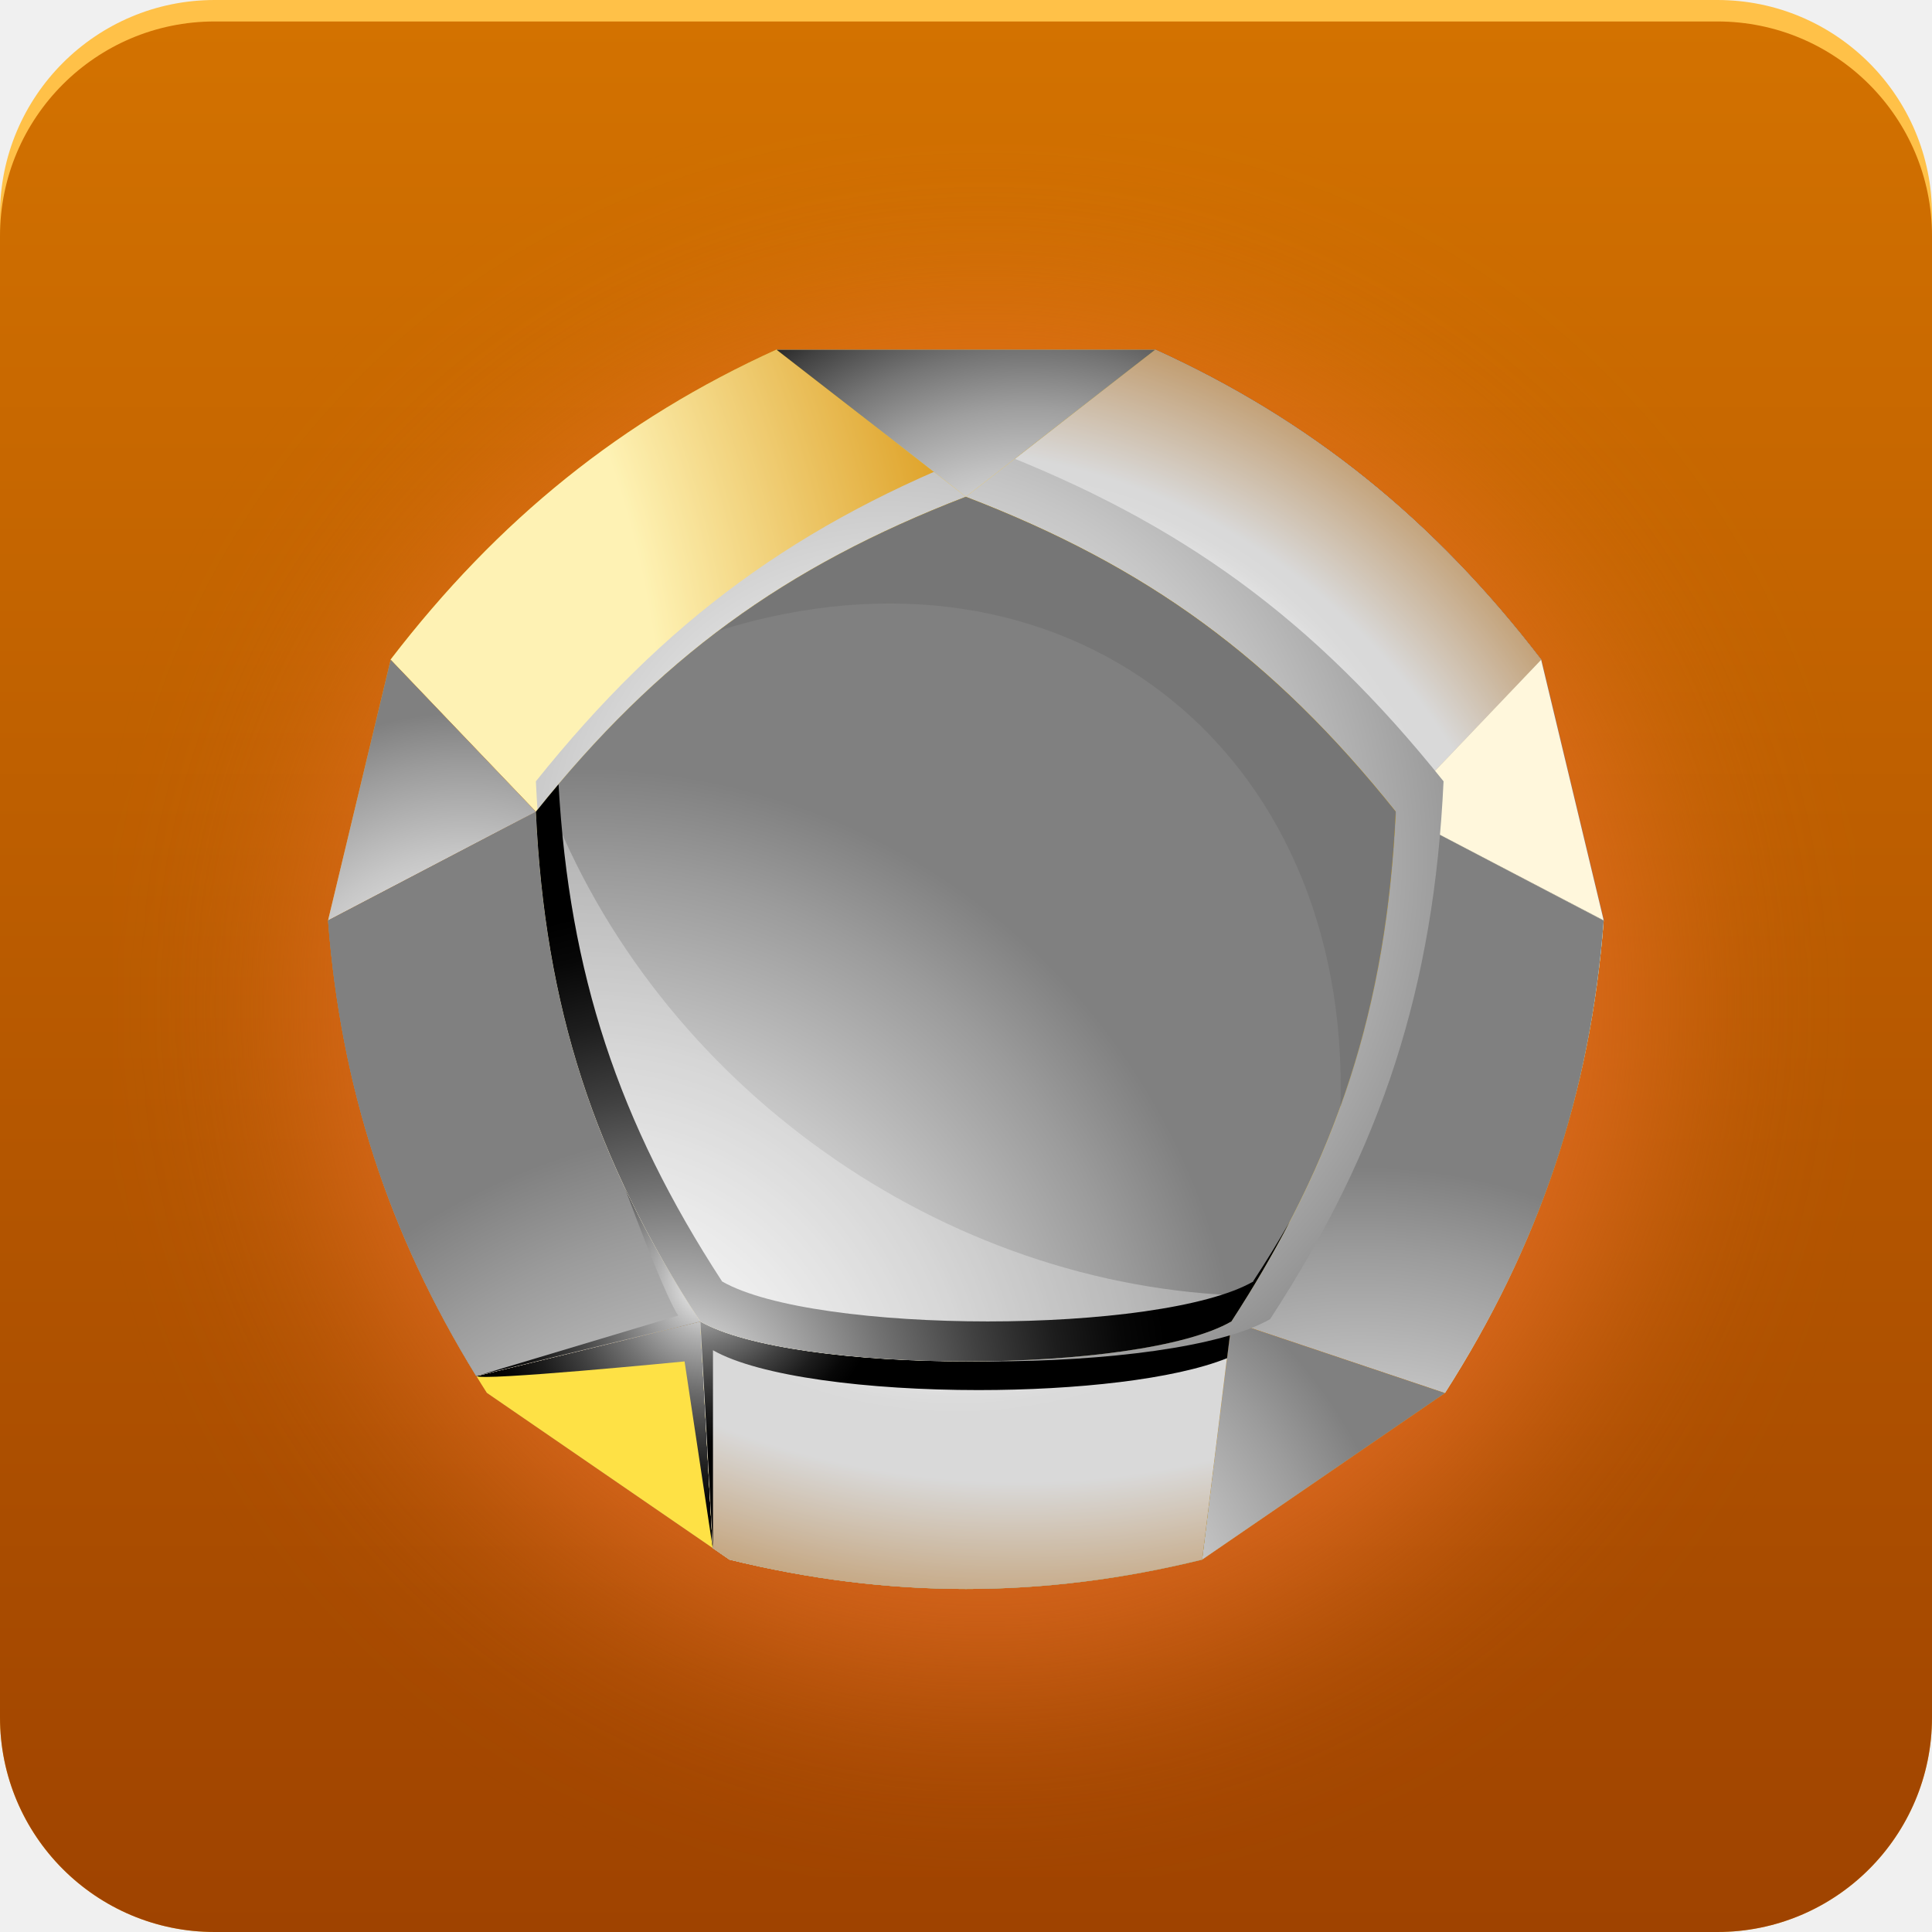
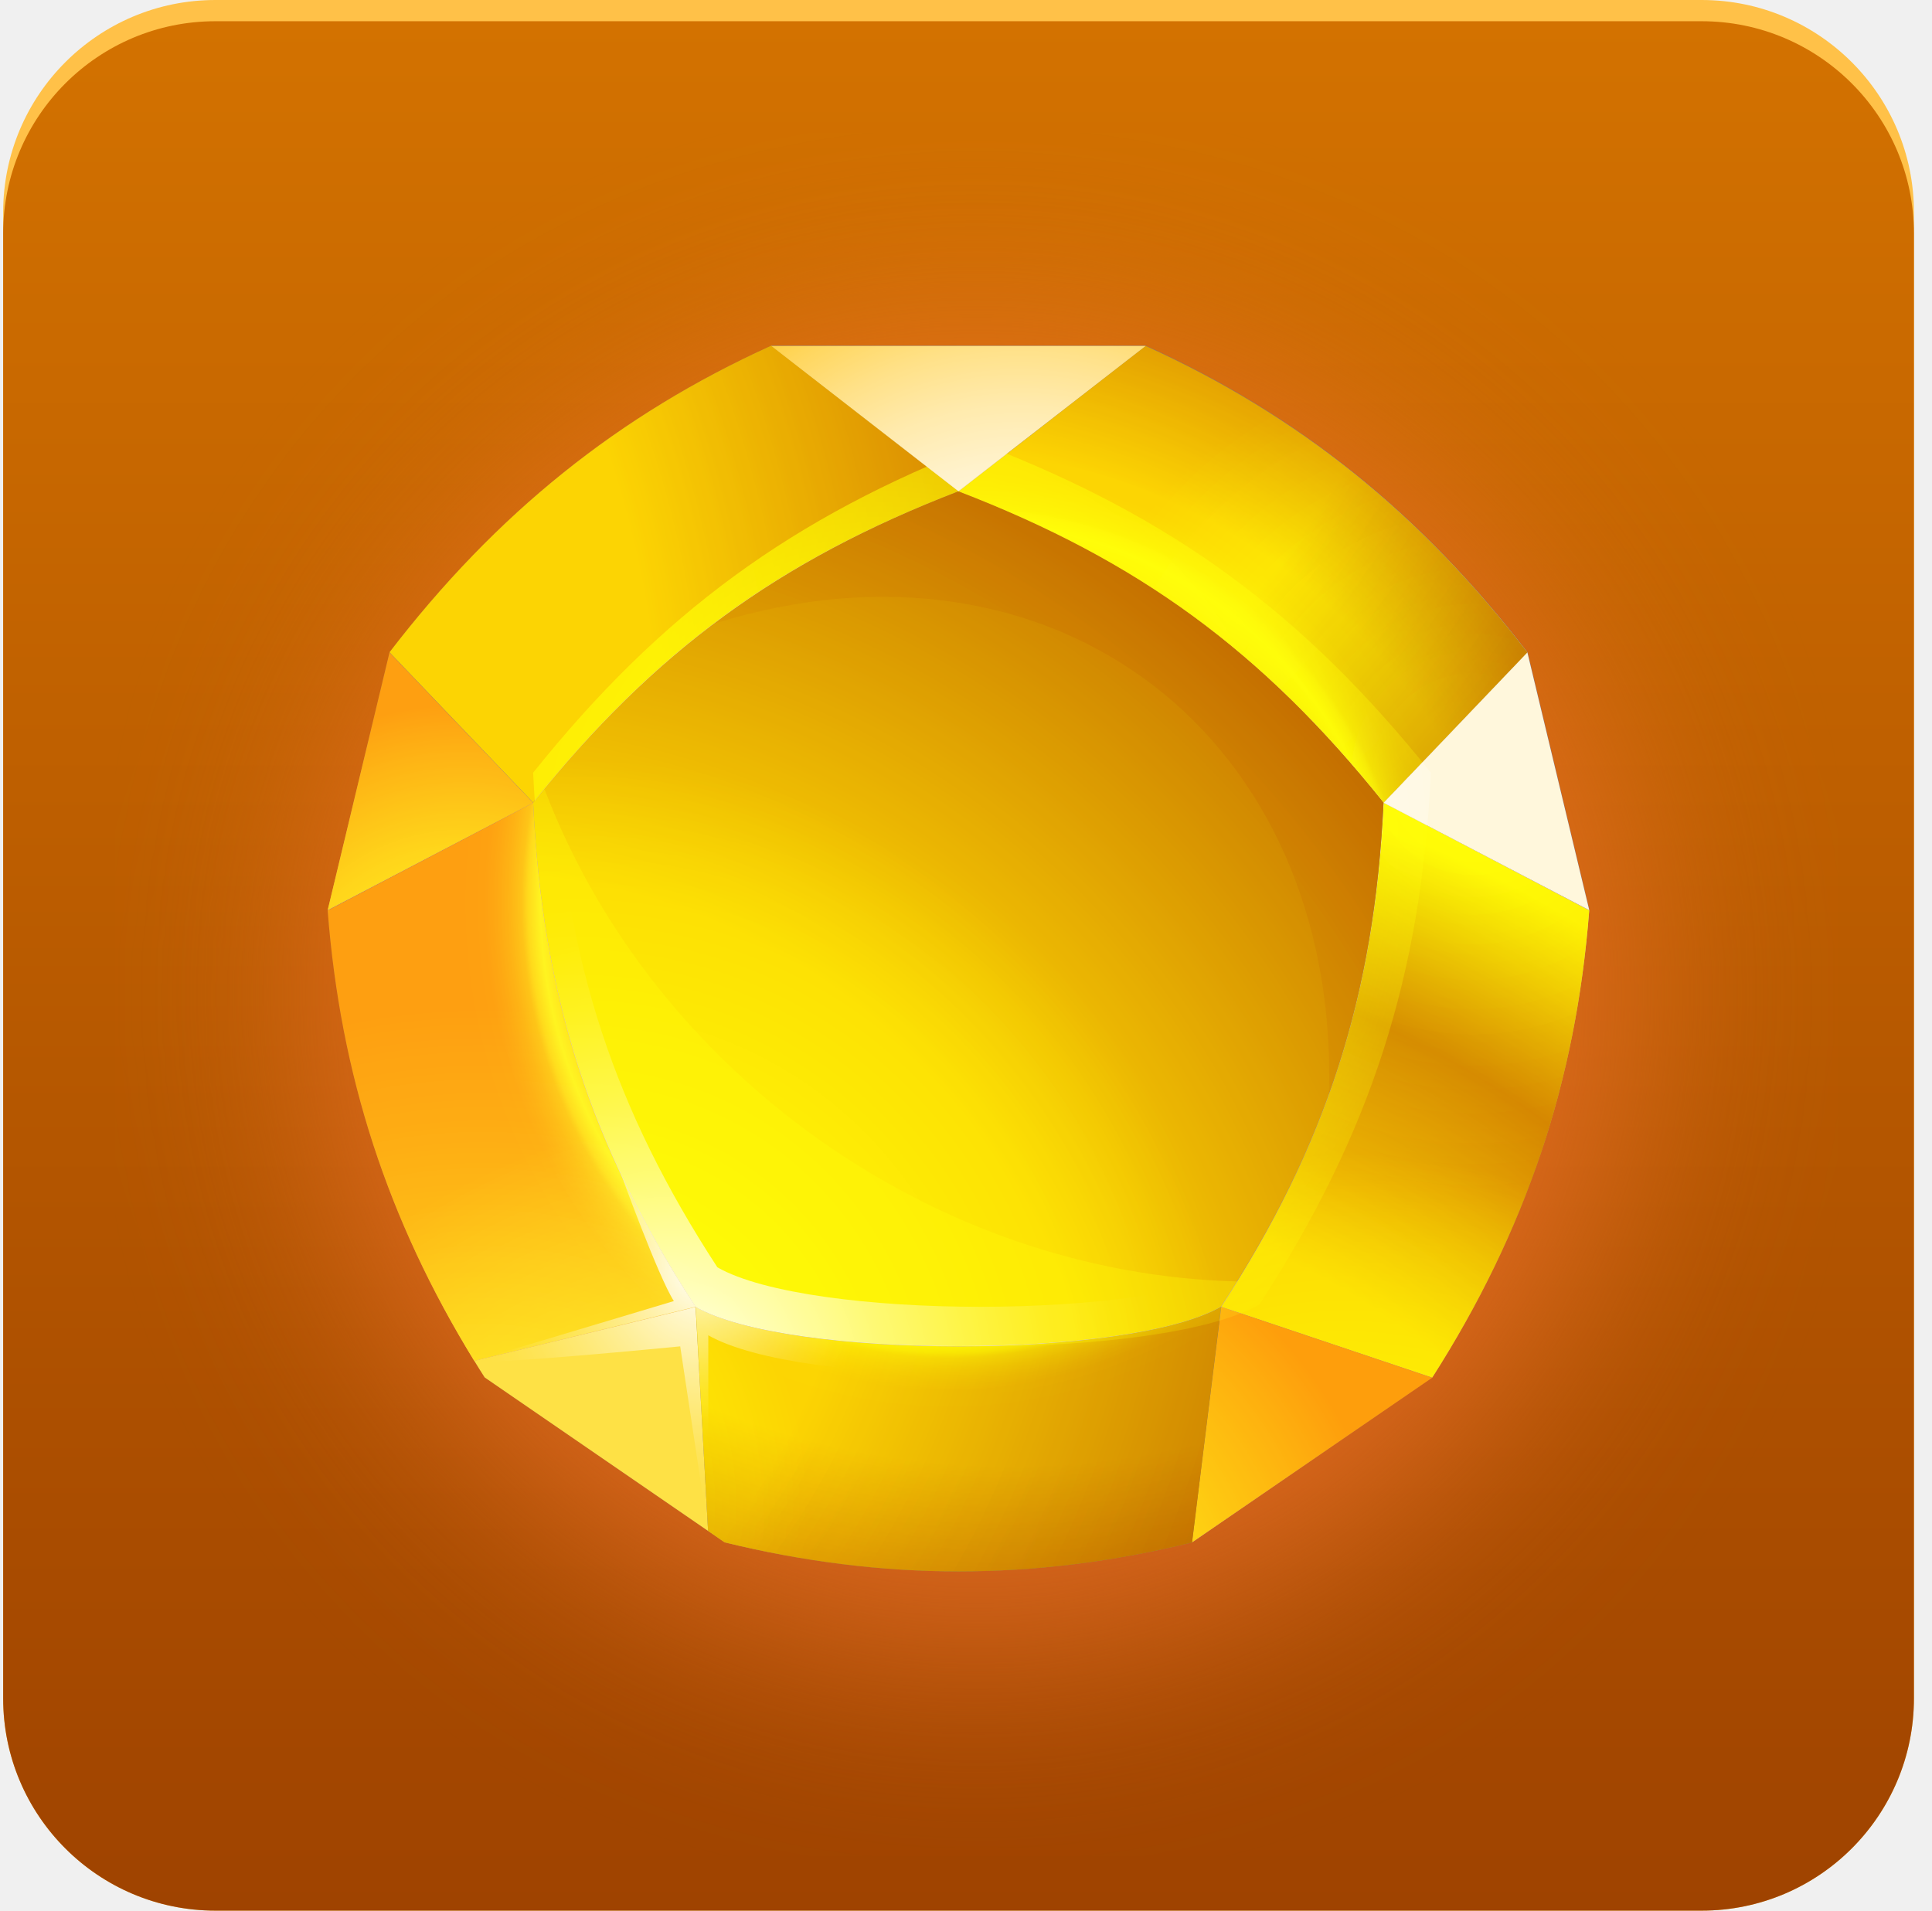
- <svg xmlns="http://www.w3.org/2000/svg" width="90" height="90" viewBox="0 0 90 90" fill="none">
-   <rect width="90" height="90" rx="10" fill="#FFC148" />
-   <rect y="1" width="90" height="89" rx="10" fill="url(#paint0_linear_2114_53138)" />
-   <g filter="url(#filter0_f_2114_53138)">
-     <circle cx="45.849" cy="46.849" r="30.566" fill="#F57731" fill-opacity="0.7" />
-   </g>
-   <path d="M74.706 42.874C74.077 50.945 71.707 58.005 67.311 64.881L56.009 72.651C52.273 73.566 48.645 74.018 45.005 74.018C41.366 74.018 37.727 73.566 33.992 72.651L22.69 64.881C18.293 58.005 15.913 50.935 15.294 42.874L18.207 30.725C23.223 24.193 28.997 19.544 36.19 16.283H53.821C61.014 19.544 66.788 24.193 71.804 30.725L74.717 42.874H74.706Z" fill="#826F87" />
-   <path d="M65.027 37.818L71.793 30.737C66.777 24.204 61.004 19.556 53.81 16.295L44.995 23.15C53.469 26.421 59.328 30.694 65.027 37.818Z" fill="#FCD403" />
-   <path mixBlendMode="overlay" d="M65.027 37.818L71.793 30.737C66.777 24.204 61.004 19.556 53.81 16.295L44.995 23.15C53.469 26.421 59.328 30.694 65.027 37.818Z" fill="url(#paint1_radial_2114_53138)" />
-   <path mixBlendMode="multiply" opacity="0.7" d="M65.027 37.818L71.793 30.737C66.777 24.204 61.004 19.556 53.81 16.295L44.995 23.15C53.469 26.421 59.328 30.694 65.027 37.818Z" fill="url(#paint2_radial_2114_53138)" />
-   <path mixBlendMode="overlay" d="M65.027 37.818L71.793 30.737C66.777 24.204 61.004 19.556 53.81 16.295L44.995 23.15C53.469 26.421 59.328 30.694 65.027 37.818Z" fill="url(#paint3_radial_2114_53138)" />
-   <path mixBlendMode="multiply" opacity="0.7" d="M65.027 37.818L71.793 30.737C66.777 24.204 61.004 19.556 53.81 16.295L44.995 23.15C53.469 26.421 59.328 30.694 65.027 37.818Z" fill="url(#paint4_radial_2114_53138)" />
-   <path d="M74.706 42.874L71.793 30.735L65.026 37.816L74.706 42.874Z" fill="#FFF7DC" />
-   <path d="M65.026 37.816C64.599 46.899 62.326 53.958 57.374 61.556L67.31 64.892C71.707 58.015 74.087 50.945 74.706 42.885L65.026 37.816Z" fill="#FCD403" />
-   <path mixBlendMode="overlay" d="M65.026 37.816C64.599 46.899 62.326 53.958 57.374 61.556L67.31 64.892C71.707 58.015 74.087 50.945 74.706 42.885L65.026 37.816Z" fill="url(#paint5_radial_2114_53138)" />
-   <path mixBlendMode="multiply" opacity="0.7" d="M65.026 37.816C64.599 46.899 62.326 53.958 57.374 61.556L67.31 64.892C71.707 58.015 74.087 50.945 74.706 42.885L65.026 37.816Z" fill="url(#paint6_radial_2114_53138)" />
-   <path mixBlendMode="overlay" d="M65.026 37.816C64.599 46.899 62.326 53.958 57.374 61.556L67.31 64.892C71.707 58.015 74.087 50.945 74.706 42.885L65.026 37.816Z" fill="url(#paint7_radial_2114_53138)" />
-   <path d="M44.994 23.138L36.179 16.283C28.986 19.544 23.212 24.193 18.196 30.725L24.962 37.806C30.662 30.682 36.51 26.399 44.994 23.138Z" fill="#FCD403" />
-   <path mixBlendMode="multiply" opacity="0.7" d="M44.994 23.138L36.179 16.283C28.986 19.544 23.212 24.193 18.196 30.725L24.962 37.806C30.662 30.682 36.51 26.399 44.994 23.138Z" fill="url(#paint8_radial_2114_53138)" />
-   <path d="M55.998 72.653L67.311 64.895L57.375 61.559L55.998 72.653Z" fill="#FE9F11" />
-   <g mixBlendMode="overlay" opacity="0.3">
-     <path d="M55.998 72.653L67.311 64.895L57.375 61.559L55.998 72.653Z" fill="#DA7D08" />
-   </g>
-   <path mixBlendMode="overlay" d="M55.998 72.653L67.311 64.895L57.375 61.559L55.998 72.653Z" fill="url(#paint9_radial_2114_53138)" />
-   <path d="M22.189 64.098C22.349 64.356 22.509 64.626 22.679 64.884L33.202 72.115L32.615 61.559L22.189 64.098Z" fill="#FEE145" />
-   <path mixBlendMode="screen" d="M31.89 63.42L33.202 72.115L32.615 61.559L22.189 64.098C22.349 64.356 31.89 63.42 31.89 63.42Z" fill="url(#paint10_radial_2114_53138)" />
-   <path d="M44.995 63.42C39.883 63.42 34.771 62.796 32.615 61.559L33.202 72.115L33.981 72.653C37.717 73.568 41.356 74.02 44.995 74.02C48.634 74.02 52.273 73.568 55.998 72.653L57.364 61.559C55.208 62.796 50.096 63.42 44.995 63.42Z" fill="#FCD403" />
-   <path mixBlendMode="overlay" d="M44.995 63.42C39.883 63.42 34.771 62.796 32.615 61.559L33.202 72.115L33.981 72.653C37.717 73.568 41.356 74.02 44.995 74.02C48.634 74.02 52.273 73.568 55.998 72.653L57.364 61.559C55.208 62.796 50.096 63.42 44.995 63.42Z" fill="url(#paint11_radial_2114_53138)" />
-   <path mixBlendMode="multiply" d="M44.995 63.42C39.883 63.42 34.771 62.796 32.615 61.559L33.202 72.115L33.981 72.653C37.717 73.568 41.356 74.02 44.995 74.02C48.634 74.02 52.273 73.568 55.998 72.653L57.364 61.559C55.208 62.796 50.096 63.42 44.995 63.42Z" fill="url(#paint12_radial_2114_53138)" />
-   <path mixBlendMode="overlay" d="M44.995 63.42C39.883 63.42 34.771 62.796 32.615 61.559L33.202 72.115L33.981 72.653C37.717 73.568 41.356 74.02 44.995 74.02C48.634 74.02 52.273 73.568 55.998 72.653L57.364 61.559C55.208 62.796 50.096 63.42 44.995 63.42Z" fill="url(#paint13_radial_2114_53138)" />
-   <path mixBlendMode="multiply" opacity="0.7" d="M44.995 63.42C39.883 63.42 34.771 62.796 32.615 61.559L33.202 72.115L33.981 72.653C37.717 73.568 41.356 74.02 44.995 74.02C48.634 74.02 52.273 73.568 55.998 72.653L57.364 61.559C55.208 62.796 50.096 63.42 44.995 63.42Z" fill="url(#paint14_radial_2114_53138)" />
-   <path mixBlendMode="screen" d="M33.202 62.893C35.358 64.13 40.47 64.755 45.582 64.755C50.139 64.755 54.696 64.26 57.161 63.27L57.375 61.559C55.219 62.796 50.107 63.42 45.006 63.42C39.904 63.42 34.782 62.796 32.626 61.559L33.213 72.115V62.882L33.202 62.893Z" fill="url(#paint15_radial_2114_53138)" />
-   <path d="M18.197 30.735L15.283 42.874L24.963 37.816L18.197 30.735Z" fill="#FE9F11" />
-   <path mixBlendMode="overlay" d="M18.197 30.735L15.283 42.874L24.963 37.816L18.197 30.735Z" fill="url(#paint16_radial_2114_53138)" />
-   <path d="M24.963 37.816L15.283 42.885C15.881 50.644 18.111 57.477 22.188 64.106L32.615 61.566C27.663 53.969 25.39 46.91 24.963 37.827V37.816Z" fill="#FE9F11" />
-   <path mixBlendMode="overlay" d="M24.963 37.816L15.283 42.885C15.881 50.644 18.111 57.477 22.188 64.106L32.615 61.566C27.663 53.969 25.39 46.91 24.963 37.827V37.816Z" fill="url(#paint17_radial_2114_53138)" />
-   <path mixBlendMode="overlay" d="M24.963 37.816L15.283 42.885C15.881 50.644 18.111 57.477 22.188 64.106L32.615 61.566C27.663 53.969 25.39 46.91 24.963 37.827V37.816Z" fill="url(#paint18_radial_2114_53138)" />
-   <path mixBlendMode="overlay" d="M24.963 37.816L15.283 42.885C15.881 50.644 18.111 57.477 22.188 64.106L32.615 61.566C27.663 53.969 25.39 46.91 24.963 37.827V37.816Z" fill="url(#paint19_radial_2114_53138)" />
-   <path mixBlendMode="screen" d="M22.189 64.095L32.615 61.555C31.228 59.435 30.065 57.358 29.083 55.26C29.083 55.26 30.865 60.167 31.591 61.286L22.189 64.106V64.095Z" fill="url(#paint20_radial_2114_53138)" />
-   <path mixBlendMode="overlay" d="M46.105 20.911C37.161 24.366 30.982 28.885 24.963 36.397C25.411 45.985 27.812 53.432 33.042 61.449C35.315 62.762 40.715 63.418 46.105 63.418C51.494 63.418 56.894 62.762 59.167 61.449C64.397 53.421 66.798 45.974 67.246 36.397C61.227 28.875 55.059 24.355 46.105 20.911Z" fill="url(#paint21_radial_2114_53138)" />
-   <path d="M44.995 23.14C36.521 26.411 30.672 30.683 24.963 37.807C25.39 46.89 27.663 53.95 32.615 61.547C34.771 62.785 39.883 63.409 44.995 63.409C50.107 63.409 55.219 62.785 57.364 61.547C62.316 53.95 64.589 46.89 65.016 37.807C59.317 30.683 53.468 26.401 44.984 23.14H44.995Z" fill="#FCD403" />
-   <path mixBlendMode="multiply" d="M44.995 23.14C36.521 26.411 30.672 30.683 24.963 37.807C25.39 46.89 27.663 53.95 32.615 61.547C34.771 62.785 39.883 63.409 44.995 63.409C50.107 63.409 55.219 62.785 57.364 61.547C62.316 53.95 64.589 46.89 65.016 37.807C59.317 30.683 53.468 26.401 44.984 23.14H44.995Z" fill="url(#paint22_radial_2114_53138)" />
-   <path mixBlendMode="overlay" d="M44.995 23.14C36.521 26.411 30.672 30.683 24.963 37.807C25.39 46.89 27.663 53.95 32.615 61.547C34.771 62.785 39.883 63.409 44.995 63.409C50.107 63.409 55.219 62.785 57.364 61.547C62.316 53.95 64.589 46.89 65.016 37.807C59.317 30.683 53.468 26.401 44.984 23.14H44.995Z" fill="url(#paint23_radial_2114_53138)" />
-   <g mixBlendMode="overlay" opacity="0.1">
-     <path d="M65.027 37.817C59.328 30.693 53.48 26.41 44.995 23.149C40.566 24.86 36.852 26.84 33.512 29.369C49.509 24.387 62.956 34.718 62.444 51.592C63.981 47.33 64.792 42.897 65.038 37.817H65.027Z" fill="#1D1D1B" />
-   </g>
-   <g mixBlendMode="overlay" opacity="0.3">
-     <path d="M25.497 37.171C25.315 37.386 25.144 37.601 24.963 37.816C25.39 46.899 27.663 53.958 32.615 61.556C34.771 62.793 39.883 63.418 44.995 63.418C50.107 63.418 55.219 62.793 57.364 61.556C57.631 61.158 57.876 60.76 58.122 60.361C43.917 60.017 30.587 50.547 25.497 37.171Z" fill="white" />
-   </g>
-   <path mixBlendMode="screen" d="M58.388 59.696C56.233 60.933 51.121 61.557 46.019 61.557C40.918 61.557 35.795 60.933 33.639 59.696C28.794 52.259 26.521 45.34 26.019 36.537C25.667 36.957 25.315 37.377 24.963 37.818C25.39 46.9 27.663 53.96 32.615 61.557C34.771 62.795 39.883 63.419 44.995 63.419C50.107 63.419 55.219 62.795 57.364 61.557C58.378 59.997 59.274 58.458 60.075 56.919C59.552 57.834 58.986 58.759 58.378 59.685L58.388 59.696Z" fill="url(#paint24_radial_2114_53138)" />
-   <path d="M53.81 16.295H36.18L44.995 23.139L53.81 16.295Z" fill="#FFC825" />
-   <path mixBlendMode="screen" d="M53.81 16.295H36.18L44.995 23.139L53.81 16.295Z" fill="url(#paint25_radial_2114_53138)" />
+ <svg xmlns="http://www.w3.org/2000/svg" width="91" height="90" viewBox="0 0 91 90" fill="none">
+   <rect x="0.149" width="90" height="90" rx="10" fill="#FFC148" />
+   <rect x="0.149" y="1" width="90" height="89" rx="10" fill="url(#paint0_linear_11692_8699)" />
+   <g filter="url(#filter0_f_11692_8699)">
+     <circle cx="45.999" cy="46.849" r="30.566" fill="#F57731" fill-opacity="0.7" />
+   </g>
+   <path d="M74.856 42.874C74.226 50.945 71.857 58.005 67.46 64.881L56.158 72.651C52.423 73.566 48.794 74.018 45.155 74.018C41.516 74.018 37.877 73.566 34.141 72.651L22.839 64.881C18.442 58.005 16.062 50.935 15.443 42.874L18.357 30.725C23.373 24.193 29.146 19.544 36.34 16.283H53.97C61.163 19.544 66.937 24.193 71.953 30.725L74.867 42.874H74.856Z" fill="#826F87" />
+   <path d="M65.176 37.818L71.943 30.737C66.927 24.204 61.153 19.556 53.96 16.295L45.145 23.15C53.618 26.421 59.477 30.694 65.176 37.818Z" fill="#FCD403" />
+   <path style="mix-blend-mode:overlay" d="M65.176 37.818L71.943 30.737C66.927 24.204 61.153 19.556 53.96 16.295L45.145 23.15C53.618 26.421 59.477 30.694 65.176 37.818Z" fill="url(#paint1_radial_11692_8699)" />
+   <path style="mix-blend-mode:multiply" opacity="0.7" d="M65.176 37.818L71.943 30.737C66.927 24.204 61.153 19.556 53.96 16.295L45.145 23.15C53.618 26.421 59.477 30.694 65.176 37.818Z" fill="url(#paint2_radial_11692_8699)" />
+   <path style="mix-blend-mode:overlay" d="M65.176 37.818L71.943 30.737C66.927 24.204 61.153 19.556 53.96 16.295L45.145 23.15C53.618 26.421 59.477 30.694 65.176 37.818Z" fill="url(#paint3_radial_11692_8699)" />
+   <path style="mix-blend-mode:multiply" opacity="0.7" d="M65.176 37.818L71.943 30.737C66.927 24.204 61.153 19.556 53.96 16.295L45.145 23.15C53.618 26.421 59.477 30.694 65.176 37.818Z" fill="url(#paint4_radial_11692_8699)" />
+   <path d="M74.856 42.874L71.942 30.735L65.176 37.816L74.856 42.874Z" fill="#FFF7DC" />
+   <path d="M65.175 37.816C64.749 46.899 62.475 53.958 57.523 61.556L67.459 64.892C71.856 58.015 74.236 50.945 74.855 42.885L65.175 37.816Z" fill="#FCD403" />
+   <path style="mix-blend-mode:overlay" d="M65.175 37.816C64.749 46.899 62.475 53.958 57.523 61.556L67.459 64.892C71.856 58.015 74.236 50.945 74.855 42.885L65.175 37.816Z" fill="url(#paint5_radial_11692_8699)" />
+   <path style="mix-blend-mode:multiply" opacity="0.7" d="M65.175 37.816C64.749 46.899 62.475 53.958 57.523 61.556L67.459 64.892C71.856 58.015 74.236 50.945 74.855 42.885L65.175 37.816Z" fill="url(#paint6_radial_11692_8699)" />
+   <path style="mix-blend-mode:overlay" d="M65.175 37.816C64.749 46.899 62.475 53.958 57.523 61.556L67.459 64.892C71.856 58.015 74.236 50.945 74.855 42.885L65.175 37.816Z" fill="url(#paint7_radial_11692_8699)" />
+   <path d="M45.144 23.138L36.328 16.283C29.135 19.544 23.362 24.193 18.346 30.725L25.112 37.806C30.811 30.682 36.659 26.399 45.144 23.138Z" fill="#FCD403" />
+   <path style="mix-blend-mode:multiply" opacity="0.7" d="M45.144 23.138L36.328 16.283C29.135 19.544 23.362 24.193 18.346 30.725L25.112 37.806C30.811 30.682 36.659 26.399 45.144 23.138Z" fill="url(#paint8_radial_11692_8699)" />
+   <path d="M56.148 72.653L67.46 64.895L57.524 61.559L56.148 72.653Z" fill="#FE9F11" />
+   <g style="mix-blend-mode:overlay" opacity="0.3">
+     <path d="M56.148 72.653L67.46 64.895L57.524 61.559L56.148 72.653Z" fill="#DA7D08" />
+   </g>
+   <path style="mix-blend-mode:overlay" d="M56.148 72.653L67.46 64.895L57.524 61.559L56.148 72.653Z" fill="url(#paint9_radial_11692_8699)" />
+   <path d="M22.338 64.098C22.498 64.356 22.658 64.626 22.829 64.884L33.352 72.115L32.765 61.559L22.338 64.098Z" fill="#FEE145" />
+   <path style="mix-blend-mode:screen" d="M32.039 63.42L33.352 72.115L32.765 61.559L22.338 64.098C22.498 64.356 32.039 63.42 32.039 63.42Z" fill="url(#paint10_radial_11692_8699)" />
+   <path d="M45.145 63.42C40.032 63.42 34.92 62.796 32.765 61.559L33.352 72.115L34.131 72.653C37.866 73.568 41.505 74.02 45.145 74.02C48.784 74.02 52.423 73.568 56.148 72.653L57.514 61.559C55.358 62.796 50.246 63.42 45.145 63.42Z" fill="#FCD403" />
+   <path style="mix-blend-mode:overlay" d="M45.145 63.42C40.032 63.42 34.92 62.796 32.765 61.559L33.352 72.115L34.131 72.653C37.866 73.568 41.505 74.02 45.145 74.02C48.784 74.02 52.423 73.568 56.148 72.653L57.514 61.559C55.358 62.796 50.246 63.42 45.145 63.42Z" fill="url(#paint11_radial_11692_8699)" />
+   <path style="mix-blend-mode:multiply" d="M45.145 63.42C40.032 63.42 34.92 62.796 32.765 61.559L33.352 72.115L34.131 72.653C37.866 73.568 41.505 74.02 45.145 74.02C48.784 74.02 52.423 73.568 56.148 72.653L57.514 61.559C55.358 62.796 50.246 63.42 45.145 63.42Z" fill="url(#paint12_radial_11692_8699)" />
+   <path style="mix-blend-mode:overlay" d="M45.145 63.42C40.032 63.42 34.92 62.796 32.765 61.559L33.352 72.115L34.131 72.653C37.866 73.568 41.505 74.02 45.145 74.02C48.784 74.02 52.423 73.568 56.148 72.653L57.514 61.559C55.358 62.796 50.246 63.42 45.145 63.42Z" fill="url(#paint13_radial_11692_8699)" />
+   <path style="mix-blend-mode:multiply" opacity="0.7" d="M45.145 63.42C40.032 63.42 34.92 62.796 32.765 61.559L33.352 72.115L34.131 72.653C37.866 73.568 41.505 74.02 45.145 74.02C48.784 74.02 52.423 73.568 56.148 72.653L57.514 61.559C55.358 62.796 50.246 63.42 45.145 63.42Z" fill="url(#paint14_radial_11692_8699)" />
+   <path style="mix-blend-mode:screen" d="M33.352 62.893C35.508 64.13 40.62 64.755 45.731 64.755C50.289 64.755 54.846 64.26 57.311 63.27L57.524 61.559C55.369 62.796 50.257 63.42 45.155 63.42C40.054 63.42 34.931 62.796 32.775 61.559L33.362 72.115V62.882L33.352 62.893Z" fill="url(#paint15_radial_11692_8699)" />
+   <path d="M18.346 30.735L15.433 42.874L25.112 37.816L18.346 30.735Z" fill="#FE9F11" />
+   <path style="mix-blend-mode:overlay" d="M18.346 30.735L15.433 42.874L25.112 37.816L18.346 30.735Z" fill="url(#paint16_radial_11692_8699)" />
+   <path d="M25.112 37.816L15.433 42.885C16.03 50.644 18.261 57.477 22.338 64.106L32.764 61.566C27.812 53.969 25.539 46.91 25.112 37.827V37.816Z" fill="#FE9F11" />
+   <path style="mix-blend-mode:overlay" d="M25.112 37.816L15.433 42.885C16.03 50.644 18.261 57.477 22.338 64.106L32.764 61.566C27.812 53.969 25.539 46.91 25.112 37.827V37.816Z" fill="url(#paint17_radial_11692_8699)" />
+   <path style="mix-blend-mode:overlay" d="M25.112 37.816L15.433 42.885C16.03 50.644 18.261 57.477 22.338 64.106L32.764 61.566C27.812 53.969 25.539 46.91 25.112 37.827V37.816Z" fill="url(#paint18_radial_11692_8699)" />
+   <path style="mix-blend-mode:overlay" d="M25.112 37.816L15.433 42.885C16.03 50.644 18.261 57.477 22.338 64.106L32.764 61.566C27.812 53.969 25.539 46.91 25.112 37.827V37.816Z" fill="url(#paint19_radial_11692_8699)" />
+   <path style="mix-blend-mode:screen" d="M22.338 64.095L32.765 61.555C31.377 59.435 30.214 57.358 29.232 55.26C29.232 55.26 31.014 60.167 31.74 61.286L22.338 64.106V64.095Z" fill="url(#paint20_radial_11692_8699)" />
+   <path style="mix-blend-mode:overlay" d="M46.254 20.911C37.311 24.366 31.131 28.885 25.112 36.397C25.561 45.985 27.962 53.432 33.191 61.449C35.464 62.762 40.865 63.418 46.254 63.418C51.644 63.418 57.044 62.762 59.317 61.449C64.546 53.421 66.948 45.974 67.396 36.397C61.377 28.875 55.208 24.355 46.254 20.911Z" fill="url(#paint21_radial_11692_8699)" />
+   <path d="M45.144 23.14C36.67 26.411 30.822 30.683 25.112 37.807C25.539 46.89 27.812 53.95 32.764 61.547C34.92 62.785 40.032 63.409 45.144 63.409C50.256 63.409 55.368 62.785 57.513 61.547C62.465 53.95 64.738 46.89 65.165 37.807C59.466 30.683 53.618 26.401 45.133 23.14H45.144Z" fill="#FCD403" />
+   <path style="mix-blend-mode:multiply" d="M45.144 23.14C36.67 26.411 30.822 30.683 25.112 37.807C25.539 46.89 27.812 53.95 32.764 61.547C34.92 62.785 40.032 63.409 45.144 63.409C50.256 63.409 55.368 62.785 57.513 61.547C62.465 53.95 64.738 46.89 65.165 37.807C59.466 30.683 53.618 26.401 45.133 23.14H45.144Z" fill="url(#paint22_radial_11692_8699)" />
+   <path style="mix-blend-mode:overlay" d="M45.144 23.14C36.67 26.411 30.822 30.683 25.112 37.807C25.539 46.89 27.812 53.95 32.764 61.547C34.92 62.785 40.032 63.409 45.144 63.409C50.256 63.409 55.368 62.785 57.513 61.547C62.465 53.95 64.738 46.89 65.165 37.807C59.466 30.683 53.618 26.401 45.133 23.14H45.144Z" fill="url(#paint23_radial_11692_8699)" />
+   <g style="mix-blend-mode:overlay" opacity="0.1">
+     <path d="M65.176 37.817C59.477 30.693 53.629 26.41 45.145 23.149C40.715 24.86 37.002 26.84 33.661 29.369C49.659 24.387 63.106 34.718 62.594 51.592C64.13 47.33 64.942 42.897 65.187 37.817H65.176Z" fill="#1D1D1B" />
+   </g>
+   <g style="mix-blend-mode:overlay" opacity="0.3">
+     <path d="M25.646 37.171C25.465 37.386 25.294 37.601 25.112 37.816C25.539 46.899 27.812 53.958 32.764 61.556C34.92 62.793 40.032 63.418 45.144 63.418C50.256 63.418 55.368 62.793 57.513 61.556C57.78 61.158 58.026 60.76 58.271 60.361C44.066 60.017 30.737 50.547 25.646 37.171Z" fill="white" />
+   </g>
+   <path style="mix-blend-mode:screen" d="M58.538 59.696C56.382 60.933 51.27 61.557 46.169 61.557C41.067 61.557 35.945 60.933 33.789 59.696C28.944 52.259 26.67 45.34 26.169 36.537C25.817 36.957 25.465 37.377 25.112 37.818C25.539 46.9 27.812 53.96 32.764 61.557C34.92 62.795 40.032 63.419 45.144 63.419C50.256 63.419 55.368 62.795 57.513 61.557C58.527 59.997 59.424 58.458 60.224 56.919C59.701 57.834 59.136 58.759 58.527 59.685L58.538 59.696Z" fill="url(#paint24_radial_11692_8699)" />
+   <path d="M53.96 16.295H36.329L45.144 23.139L53.96 16.295Z" fill="#FFC825" />
+   <path style="mix-blend-mode:screen" d="M53.96 16.295H36.329L45.144 23.139L53.96 16.295Z" fill="url(#paint25_radial_11692_8699)" />
  <defs>
-     <filter id="filter0_f_2114_53138" x="5.283" y="6.283" width="81.132" height="81.132" filterUnits="userSpaceOnUse" color-interpolation-filters="sRGB">
+     <filter id="filter0_f_11692_8699" x="5.433" y="6.283" width="81.132" height="81.132" filterUnits="userSpaceOnUse" color-interpolation-filters="sRGB">
      <feFlood flood-opacity="0" result="BackgroundImageFix" />
      <feBlend mode="normal" in="SourceGraphic" in2="BackgroundImageFix" result="shape" />
-       <feGaussianBlur stdDeviation="5" result="effect1_foregroundBlur_2114_53138" />
+       <feGaussianBlur stdDeviation="5" result="effect1_foregroundBlur_11692_8699" />
    </filter>
-     <linearGradient id="paint0_linear_2114_53138" x1="45" y1="1" x2="45" y2="90" gradientUnits="userSpaceOnUse">
+     <linearGradient id="paint0_linear_11692_8699" x1="45.149" y1="1" x2="45.149" y2="90" gradientUnits="userSpaceOnUse">
      <stop stop-color="#D37200" />
      <stop offset="1" stop-color="#9F4300" />
    </linearGradient>
-     <radialGradient id="paint1_radial_2114_53138" cx="0" cy="0" r="1" gradientUnits="userSpaceOnUse" gradientTransform="translate(69.2425 36.4616) scale(19.5836 19.747)">
-       <stop stop-color="white" />
-       <stop offset="0.14" stop-color="#F8F8F8" />
-       <stop offset="0.34" stop-color="#E5E5E5" />
-       <stop offset="0.58" stop-color="#C6C6C6" />
-       <stop offset="0.85" stop-color="#9B9B9B" />
-       <stop offset="1" stop-color="#808080" />
-     </radialGradient>
-     <radialGradient id="paint2_radial_2114_53138" cx="0" cy="0" r="1" gradientUnits="userSpaceOnUse" gradientTransform="translate(30.8864 1.75637) scale(61.5469 62.0606)">
+     <radialGradient id="paint1_radial_11692_8699" cx="0" cy="0" r="1" gradientUnits="userSpaceOnUse" gradientTransform="translate(69.3919 36.4616) scale(19.5836 19.747)">
+       <stop stop-color="white" />
+       <stop offset="0.14" stop-color="#F8F8F8" />
+       <stop offset="0.34" stop-color="#E5E5E5" />
+       <stop offset="0.58" stop-color="#C6C6C6" />
+       <stop offset="0.85" stop-color="#9B9B9B" />
+       <stop offset="1" stop-color="#808080" />
+     </radialGradient>
+     <radialGradient id="paint2_radial_11692_8699" cx="0" cy="0" r="1" gradientUnits="userSpaceOnUse" gradientTransform="translate(31.0358 1.75637) scale(61.5469 62.0606)">
      <stop offset="0.62" stop-color="white" />
      <stop offset="0.84" stop-color="#C77107" />
      <stop offset="0.87" stop-color="#D18B34" />
      <stop offset="0.94" stop-color="#EBCCA6" />
      <stop offset="1" stop-color="white" />
    </radialGradient>
-     <radialGradient id="paint3_radial_2114_53138" cx="0" cy="0" r="1" gradientUnits="userSpaceOnUse" gradientTransform="translate(45.4007 45.0384) scale(25.9549 26.1715)">
+     <radialGradient id="paint3_radial_11692_8699" cx="0" cy="0" r="1" gradientUnits="userSpaceOnUse" gradientTransform="translate(45.5501 45.0384) scale(25.9549 26.1715)">
      <stop offset="0.66" stop-color="#808080" />
      <stop offset="0.68" stop-color="#858585" />
      <stop offset="0.7" stop-color="#949494" />
      <stop offset="0.72" stop-color="#AEAEAE" />
      <stop offset="0.75" stop-color="#D1D1D1" />
      <stop offset="0.78" stop-color="#F0F0F0" />
      <stop offset="0.8" stop-color="#CECECE" />
      <stop offset="0.81" stop-color="#B1B1B1" />
      <stop offset="0.83" stop-color="#9B9B9B" />
      <stop offset="0.85" stop-color="#8C8C8C" />
      <stop offset="0.87" stop-color="#828282" />
      <stop offset="0.91" stop-color="#808080" />
    </radialGradient>
-     <radialGradient id="paint4_radial_2114_53138" cx="0" cy="0" r="1" gradientUnits="userSpaceOnUse" gradientTransform="translate(42.8073 50.5805) scale(47.3528 47.748)">
+     <radialGradient id="paint4_radial_11692_8699" cx="0" cy="0" r="1" gradientUnits="userSpaceOnUse" gradientTransform="translate(42.9567 50.5805) scale(47.3528 47.748)">
      <stop offset="0.62" stop-color="white" />
      <stop offset="0.84" stop-color="#C77107" />
      <stop offset="0.87" stop-color="#D18B34" />
      <stop offset="0.94" stop-color="#EBCCA6" />
      <stop offset="1" stop-color="white" />
    </radialGradient>
-     <radialGradient id="paint5_radial_2114_53138" cx="0" cy="0" r="1" gradientUnits="userSpaceOnUse" gradientTransform="translate(69.2416 36.4605) scale(19.5836 19.747)">
-       <stop stop-color="white" />
-       <stop offset="0.14" stop-color="#F8F8F8" />
-       <stop offset="0.34" stop-color="#E5E5E5" />
-       <stop offset="0.58" stop-color="#C6C6C6" />
-       <stop offset="0.85" stop-color="#9B9B9B" />
-       <stop offset="1" stop-color="#808080" />
-     </radialGradient>
-     <radialGradient id="paint6_radial_2114_53138" cx="0" cy="0" r="1" gradientUnits="userSpaceOnUse" gradientTransform="translate(46.6377 89.5784) scale(53.3186 53.7635)">
+     <radialGradient id="paint5_radial_11692_8699" cx="0" cy="0" r="1" gradientUnits="userSpaceOnUse" gradientTransform="translate(69.391 36.4605) scale(19.5836 19.747)">
+       <stop stop-color="white" />
+       <stop offset="0.14" stop-color="#F8F8F8" />
+       <stop offset="0.34" stop-color="#E5E5E5" />
+       <stop offset="0.58" stop-color="#C6C6C6" />
+       <stop offset="0.85" stop-color="#9B9B9B" />
+       <stop offset="1" stop-color="#808080" />
+     </radialGradient>
+     <radialGradient id="paint6_radial_11692_8699" cx="0" cy="0" r="1" gradientUnits="userSpaceOnUse" gradientTransform="translate(46.7871 89.5784) scale(53.3186 53.7635)">
      <stop offset="0.62" stop-color="white" />
      <stop offset="0.84" stop-color="#C77107" />
      <stop offset="0.87" stop-color="#D18B34" />
      <stop offset="0.94" stop-color="#EBCCA6" />
      <stop offset="1" stop-color="white" />
    </radialGradient>
-     <radialGradient id="paint7_radial_2114_53138" cx="0" cy="0" r="1" gradientUnits="userSpaceOnUse" gradientTransform="translate(63.3291 80.3774) scale(25.8055 26.0209)">
-       <stop stop-color="white" />
-       <stop offset="0.14" stop-color="#F8F8F8" />
-       <stop offset="0.34" stop-color="#E5E5E5" />
-       <stop offset="0.58" stop-color="#C6C6C6" />
-       <stop offset="0.85" stop-color="#9B9B9B" />
-       <stop offset="1" stop-color="#808080" />
-     </radialGradient>
-     <radialGradient id="paint8_radial_2114_53138" cx="0" cy="0" r="1" gradientUnits="userSpaceOnUse" gradientTransform="translate(-14.4288 36.4607) scale(75.6236 76.2547)">
+     <radialGradient id="paint7_radial_11692_8699" cx="0" cy="0" r="1" gradientUnits="userSpaceOnUse" gradientTransform="translate(63.4786 80.3774) scale(25.8055 26.0209)">
+       <stop stop-color="white" />
+       <stop offset="0.14" stop-color="#F8F8F8" />
+       <stop offset="0.34" stop-color="#E5E5E5" />
+       <stop offset="0.58" stop-color="#C6C6C6" />
+       <stop offset="0.85" stop-color="#9B9B9B" />
+       <stop offset="1" stop-color="#808080" />
+     </radialGradient>
+     <radialGradient id="paint8_radial_11692_8699" cx="0" cy="0" r="1" gradientUnits="userSpaceOnUse" gradientTransform="translate(-14.2794 36.4607) scale(75.6236 76.2547)">
      <stop offset="0.6" stop-color="white" />
      <stop offset="0.84" stop-color="#C77107" />
      <stop offset="0.87" stop-color="#D18B34" />
      <stop offset="0.94" stop-color="#EBCCA6" />
      <stop offset="1" stop-color="white" />
    </radialGradient>
-     <radialGradient id="paint9_radial_2114_53138" cx="0" cy="0" r="1" gradientUnits="userSpaceOnUse" gradientTransform="translate(44.0878 77.6575) scale(21.7074 21.8885)">
-       <stop stop-color="white" />
-       <stop offset="0.14" stop-color="#F8F8F8" />
-       <stop offset="0.34" stop-color="#E5E5E5" />
-       <stop offset="0.58" stop-color="#C6C6C6" />
-       <stop offset="0.85" stop-color="#9B9B9B" />
-       <stop offset="1" stop-color="#808080" />
-     </radialGradient>
-     <radialGradient id="paint10_radial_2114_53138" cx="0" cy="0" r="1" gradientUnits="userSpaceOnUse" gradientTransform="translate(33.0422 59.8583) scale(13.5111 13.6238)">
-       <stop stop-color="#FDFDFD" />
-       <stop offset="0.18" stop-color="#B1B1B1" />
-       <stop offset="0.35" stop-color="#727272" />
-       <stop offset="0.5" stop-color="#414141" />
-       <stop offset="0.63" stop-color="#1D1D1D" />
-       <stop offset="0.74" stop-color="#070707" />
-       <stop offset="0.81" />
-     </radialGradient>
-     <radialGradient id="paint11_radial_2114_53138" cx="0" cy="0" r="1" gradientUnits="userSpaceOnUse" gradientTransform="translate(20.4702 70.8887) scale(17.3851 17.5302)">
-       <stop stop-color="white" />
-       <stop offset="0.14" stop-color="#F8F8F8" />
-       <stop offset="0.34" stop-color="#E5E5E5" />
-       <stop offset="0.58" stop-color="#C6C6C6" />
-       <stop offset="0.85" stop-color="#9B9B9B" />
-       <stop offset="1" stop-color="#808080" />
-     </radialGradient>
-     <radialGradient id="paint12_radial_2114_53138" cx="0" cy="0" r="1" gradientUnits="userSpaceOnUse" gradientTransform="translate(10.4596 53.4123) scale(65.0901 65.6333)">
+     <radialGradient id="paint9_radial_11692_8699" cx="0" cy="0" r="1" gradientUnits="userSpaceOnUse" gradientTransform="translate(44.2372 77.6575) scale(21.7074 21.8885)">
+       <stop stop-color="white" />
+       <stop offset="0.14" stop-color="#F8F8F8" />
+       <stop offset="0.34" stop-color="#E5E5E5" />
+       <stop offset="0.58" stop-color="#C6C6C6" />
+       <stop offset="0.85" stop-color="#9B9B9B" />
+       <stop offset="1" stop-color="#808080" />
+     </radialGradient>
+     <radialGradient id="paint10_radial_11692_8699" cx="0" cy="0" r="1" gradientUnits="userSpaceOnUse" gradientTransform="translate(33.1916 59.8583) scale(13.5111 13.6238)">
+       <stop stop-color="#FDFDFD" />
+       <stop offset="0.18" stop-color="#B1B1B1" />
+       <stop offset="0.35" stop-color="#727272" />
+       <stop offset="0.5" stop-color="#414141" />
+       <stop offset="0.63" stop-color="#1D1D1D" />
+       <stop offset="0.74" stop-color="#070707" />
+       <stop offset="0.81" />
+     </radialGradient>
+     <radialGradient id="paint11_radial_11692_8699" cx="0" cy="0" r="1" gradientUnits="userSpaceOnUse" gradientTransform="translate(20.6196 70.8887) scale(17.3851 17.5302)">
+       <stop stop-color="white" />
+       <stop offset="0.14" stop-color="#F8F8F8" />
+       <stop offset="0.34" stop-color="#E5E5E5" />
+       <stop offset="0.58" stop-color="#C6C6C6" />
+       <stop offset="0.85" stop-color="#9B9B9B" />
+       <stop offset="1" stop-color="#808080" />
+     </radialGradient>
+     <radialGradient id="paint12_radial_11692_8699" cx="0" cy="0" r="1" gradientUnits="userSpaceOnUse" gradientTransform="translate(10.609 53.4123) scale(65.0901 65.6333)">
      <stop offset="0.46" stop-color="white" />
      <stop offset="0.84" stop-color="#C78907" />
      <stop offset="0.87" stop-color="#D19E34" />
      <stop offset="0.94" stop-color="#EBD5A6" />
      <stop offset="1" stop-color="white" />
    </radialGradient>
-     <radialGradient id="paint13_radial_2114_53138" cx="0" cy="0" r="1" gradientUnits="userSpaceOnUse" gradientTransform="translate(44.5682 43.372) scale(25.2079 25.4182)">
+     <radialGradient id="paint13_radial_11692_8699" cx="0" cy="0" r="1" gradientUnits="userSpaceOnUse" gradientTransform="translate(44.7176 43.372) scale(25.2079 25.4182)">
      <stop offset="0.66" stop-color="#808080" />
      <stop offset="0.68" stop-color="#858585" />
      <stop offset="0.7" stop-color="#949494" />
      <stop offset="0.72" stop-color="#AEAEAE" />
      <stop offset="0.75" stop-color="#D1D1D1" />
      <stop offset="0.78" stop-color="#F0F0F0" />
      <stop offset="0.8" stop-color="#CECECE" />
      <stop offset="0.81" stop-color="#B1B1B1" />
      <stop offset="0.83" stop-color="#9B9B9B" />
      <stop offset="0.85" stop-color="#8C8C8C" />
      <stop offset="0.87" stop-color="#828282" />
      <stop offset="0.91" stop-color="#808080" />
    </radialGradient>
-     <radialGradient id="paint14_radial_2114_53138" cx="0" cy="0" r="1" gradientUnits="userSpaceOnUse" gradientTransform="translate(47.471 30.2001) scale(53.5107 53.9573)">
+     <radialGradient id="paint14_radial_11692_8699" cx="0" cy="0" r="1" gradientUnits="userSpaceOnUse" gradientTransform="translate(47.6204 30.2001) scale(53.5107 53.9573)">
      <stop offset="0.72" stop-color="white" />
      <stop offset="0.93" stop-color="#C77107" />
      <stop offset="0.94" stop-color="#D18B34" />
      <stop offset="0.98" stop-color="#EBCCA6" />
      <stop offset="1" stop-color="white" />
    </radialGradient>
-     <radialGradient id="paint15_radial_2114_53138" cx="0" cy="0" r="1" gradientUnits="userSpaceOnUse" gradientTransform="translate(32.4659 58.8145) scale(10.9818 11.0734)">
-       <stop stop-color="#FDFDFD" />
-       <stop offset="0.18" stop-color="#B1B1B1" />
-       <stop offset="0.35" stop-color="#727272" />
-       <stop offset="0.5" stop-color="#414141" />
-       <stop offset="0.63" stop-color="#1D1D1D" />
-       <stop offset="0.74" stop-color="#070707" />
-       <stop offset="0.81" />
-     </radialGradient>
-     <radialGradient id="paint16_radial_2114_53138" cx="0" cy="0" r="1" gradientUnits="userSpaceOnUse" gradientTransform="translate(21.6545 48.696) scale(15.3574 15.4855)">
-       <stop stop-color="white" />
-       <stop offset="0.14" stop-color="#F8F8F8" />
-       <stop offset="0.34" stop-color="#E5E5E5" />
-       <stop offset="0.58" stop-color="#C6C6C6" />
-       <stop offset="0.85" stop-color="#9B9B9B" />
-       <stop offset="1" stop-color="#808080" />
-     </radialGradient>
-     <radialGradient id="paint17_radial_2114_53138" cx="0" cy="0" r="1" gradientUnits="userSpaceOnUse" gradientTransform="translate(22.583 78.182) scale(30.5013 30.7559)">
+     <radialGradient id="paint15_radial_11692_8699" cx="0" cy="0" r="1" gradientUnits="userSpaceOnUse" gradientTransform="translate(32.6153 58.8145) scale(10.9818 11.0734)">
+       <stop stop-color="#FDFDFD" />
+       <stop offset="0.18" stop-color="#B1B1B1" />
+       <stop offset="0.35" stop-color="#727272" />
+       <stop offset="0.5" stop-color="#414141" />
+       <stop offset="0.63" stop-color="#1D1D1D" />
+       <stop offset="0.74" stop-color="#070707" />
+       <stop offset="0.81" />
+     </radialGradient>
+     <radialGradient id="paint16_radial_11692_8699" cx="0" cy="0" r="1" gradientUnits="userSpaceOnUse" gradientTransform="translate(21.804 48.696) scale(15.3574 15.4855)">
+       <stop stop-color="white" />
+       <stop offset="0.14" stop-color="#F8F8F8" />
+       <stop offset="0.34" stop-color="#E5E5E5" />
+       <stop offset="0.58" stop-color="#C6C6C6" />
+       <stop offset="0.85" stop-color="#9B9B9B" />
+       <stop offset="1" stop-color="#808080" />
+     </radialGradient>
+     <radialGradient id="paint17_radial_11692_8699" cx="0" cy="0" r="1" gradientUnits="userSpaceOnUse" gradientTransform="translate(22.7324 78.182) scale(30.5013 30.7559)">
      <stop stop-color="white" />
      <stop offset="0.46" stop-color="#BEBEBE" />
      <stop offset="0.82" stop-color="#919191" />
      <stop offset="1" stop-color="#808080" />
    </radialGradient>
-     <radialGradient id="paint18_radial_2114_53138" cx="0" cy="0" r="1" gradientUnits="userSpaceOnUse" gradientTransform="translate(48.3032 42.5297) scale(29.4768 29.7228)">
+     <radialGradient id="paint18_radial_11692_8699" cx="0" cy="0" r="1" gradientUnits="userSpaceOnUse" gradientTransform="translate(48.4526 42.5297) scale(29.4768 29.7228)">
      <stop offset="0.66" stop-color="#808080" />
      <stop offset="0.68" stop-color="#858585" />
      <stop offset="0.7" stop-color="#949494" />
      <stop offset="0.72" stop-color="#AEAEAE" />
      <stop offset="0.75" stop-color="#D1D1D1" />
      <stop offset="0.78" stop-color="#F0F0F0" />
      <stop offset="0.8" stop-color="#CECECE" />
      <stop offset="0.81" stop-color="#B1B1B1" />
      <stop offset="0.83" stop-color="#9B9B9B" />
      <stop offset="0.85" stop-color="#8C8C8C" />
      <stop offset="0.87" stop-color="#828282" />
      <stop offset="0.91" stop-color="#808080" />
    </radialGradient>
-     <radialGradient id="paint19_radial_2114_53138" cx="0" cy="0" r="1" gradientUnits="userSpaceOnUse" gradientTransform="translate(36.1581 83.7779) scale(31.2911 31.5522)">
-       <stop stop-color="white" />
-       <stop offset="0.14" stop-color="#F8F8F8" />
-       <stop offset="0.34" stop-color="#E5E5E5" />
-       <stop offset="0.58" stop-color="#C6C6C6" />
-       <stop offset="0.85" stop-color="#9B9B9B" />
-       <stop offset="1" stop-color="#808080" />
-     </radialGradient>
-     <radialGradient id="paint20_radial_2114_53138" cx="0" cy="0" r="1" gradientUnits="userSpaceOnUse" gradientTransform="translate(33.0422 59.8547) scale(13.5111 13.6238)">
-       <stop stop-color="#FDFDFD" />
-       <stop offset="0.18" stop-color="#B1B1B1" />
-       <stop offset="0.35" stop-color="#727272" />
-       <stop offset="0.5" stop-color="#414141" />
-       <stop offset="0.63" stop-color="#1D1D1D" />
-       <stop offset="0.74" stop-color="#070707" />
-       <stop offset="0.81" />
-     </radialGradient>
-     <radialGradient id="paint21_radial_2114_53138" cx="0" cy="0" r="1" gradientUnits="userSpaceOnUse" gradientTransform="translate(41.4515 40.0232) scale(30.7895 31.0464)">
-       <stop stop-color="white" />
-       <stop offset="0.14" stop-color="#F8F8F8" />
-       <stop offset="0.34" stop-color="#E5E5E5" />
-       <stop offset="0.58" stop-color="#C6C6C6" />
-       <stop offset="0.85" stop-color="#9B9B9B" />
-       <stop offset="1" stop-color="#808080" />
-     </radialGradient>
-     <radialGradient id="paint22_radial_2114_53138" cx="0" cy="0" r="1" gradientUnits="userSpaceOnUse" gradientTransform="translate(21.964 71.5981) scale(67.0004 67.5596)">
+     <radialGradient id="paint19_radial_11692_8699" cx="0" cy="0" r="1" gradientUnits="userSpaceOnUse" gradientTransform="translate(36.3076 83.7779) scale(31.2911 31.5522)">
+       <stop stop-color="white" />
+       <stop offset="0.14" stop-color="#F8F8F8" />
+       <stop offset="0.34" stop-color="#E5E5E5" />
+       <stop offset="0.58" stop-color="#C6C6C6" />
+       <stop offset="0.85" stop-color="#9B9B9B" />
+       <stop offset="1" stop-color="#808080" />
+     </radialGradient>
+     <radialGradient id="paint20_radial_11692_8699" cx="0" cy="0" r="1" gradientUnits="userSpaceOnUse" gradientTransform="translate(33.1916 59.8547) scale(13.5111 13.6238)">
+       <stop stop-color="#FDFDFD" />
+       <stop offset="0.18" stop-color="#B1B1B1" />
+       <stop offset="0.35" stop-color="#727272" />
+       <stop offset="0.5" stop-color="#414141" />
+       <stop offset="0.63" stop-color="#1D1D1D" />
+       <stop offset="0.74" stop-color="#070707" />
+       <stop offset="0.81" />
+     </radialGradient>
+     <radialGradient id="paint21_radial_11692_8699" cx="0" cy="0" r="1" gradientUnits="userSpaceOnUse" gradientTransform="translate(41.6009 40.0232) scale(30.7895 31.0464)">
+       <stop stop-color="white" />
+       <stop offset="0.14" stop-color="#F8F8F8" />
+       <stop offset="0.34" stop-color="#E5E5E5" />
+       <stop offset="0.58" stop-color="#C6C6C6" />
+       <stop offset="0.85" stop-color="#9B9B9B" />
+       <stop offset="1" stop-color="#808080" />
+     </radialGradient>
+     <radialGradient id="paint22_radial_11692_8699" cx="0" cy="0" r="1" gradientUnits="userSpaceOnUse" gradientTransform="translate(22.1134 71.5981) scale(67.0004 67.5596)">
      <stop offset="0.45" stop-color="white" />
      <stop offset="0.84" stop-color="#C78907" />
      <stop offset="0.87" stop-color="#D19E34" />
      <stop offset="0.94" stop-color="#EBD5A6" />
      <stop offset="1" stop-color="white" />
    </radialGradient>
-     <radialGradient id="paint23_radial_2114_53138" cx="0" cy="0" r="1" gradientUnits="userSpaceOnUse" gradientTransform="translate(26.9373 67.2075) scale(31.163 31.4231)">
-       <stop stop-color="white" />
-       <stop offset="0.14" stop-color="#F8F8F8" />
-       <stop offset="0.34" stop-color="#E5E5E5" />
-       <stop offset="0.58" stop-color="#C6C6C6" />
-       <stop offset="0.85" stop-color="#9B9B9B" />
-       <stop offset="1" stop-color="#808080" />
-     </radialGradient>
-     <radialGradient id="paint24_radial_2114_53138" cx="0" cy="0" r="1" gradientUnits="userSpaceOnUse" gradientTransform="translate(31.505 65.3237) scale(28.2601 28.496)">
-       <stop stop-color="#FDFDFD" />
-       <stop offset="0.18" stop-color="#B1B1B1" />
-       <stop offset="0.35" stop-color="#727272" />
-       <stop offset="0.5" stop-color="#414141" />
-       <stop offset="0.63" stop-color="#1D1D1D" />
-       <stop offset="0.74" stop-color="#070707" />
-       <stop offset="0.81" />
-     </radialGradient>
-     <radialGradient id="paint25_radial_2114_53138" cx="0" cy="0" r="1" gradientUnits="userSpaceOnUse" gradientTransform="translate(47.8872 33.1255) scale(22.177 22.362)">
+     <radialGradient id="paint23_radial_11692_8699" cx="0" cy="0" r="1" gradientUnits="userSpaceOnUse" gradientTransform="translate(27.0867 67.2075) scale(31.163 31.4231)">
+       <stop stop-color="white" />
+       <stop offset="0.14" stop-color="#F8F8F8" />
+       <stop offset="0.34" stop-color="#E5E5E5" />
+       <stop offset="0.58" stop-color="#C6C6C6" />
+       <stop offset="0.85" stop-color="#9B9B9B" />
+       <stop offset="1" stop-color="#808080" />
+     </radialGradient>
+     <radialGradient id="paint24_radial_11692_8699" cx="0" cy="0" r="1" gradientUnits="userSpaceOnUse" gradientTransform="translate(31.6544 65.3237) scale(28.2601 28.496)">
+       <stop stop-color="#FDFDFD" />
+       <stop offset="0.18" stop-color="#B1B1B1" />
+       <stop offset="0.35" stop-color="#727272" />
+       <stop offset="0.5" stop-color="#414141" />
+       <stop offset="0.63" stop-color="#1D1D1D" />
+       <stop offset="0.74" stop-color="#070707" />
+       <stop offset="0.81" />
+     </radialGradient>
+     <radialGradient id="paint25_radial_11692_8699" cx="0" cy="0" r="1" gradientUnits="userSpaceOnUse" gradientTransform="translate(48.0366 33.1255) scale(22.177 22.362)">
      <stop stop-color="white" />
      <stop offset="0.14" stop-color="#FBFBFB" />
      <stop offset="0.26" stop-color="#EFEFEF" />
      <stop offset="0.39" stop-color="#DCDCDC" />
      <stop offset="0.51" stop-color="#C1C1C1" />
      <stop offset="0.63" stop-color="#9F9F9F" />
      <stop offset="0.75" stop-color="#747474" />
      <stop offset="0.87" stop-color="#424242" />
      <stop offset="0.98" stop-color="#090909" />
      <stop offset="1" />
    </radialGradient>
  </defs>
</svg>
